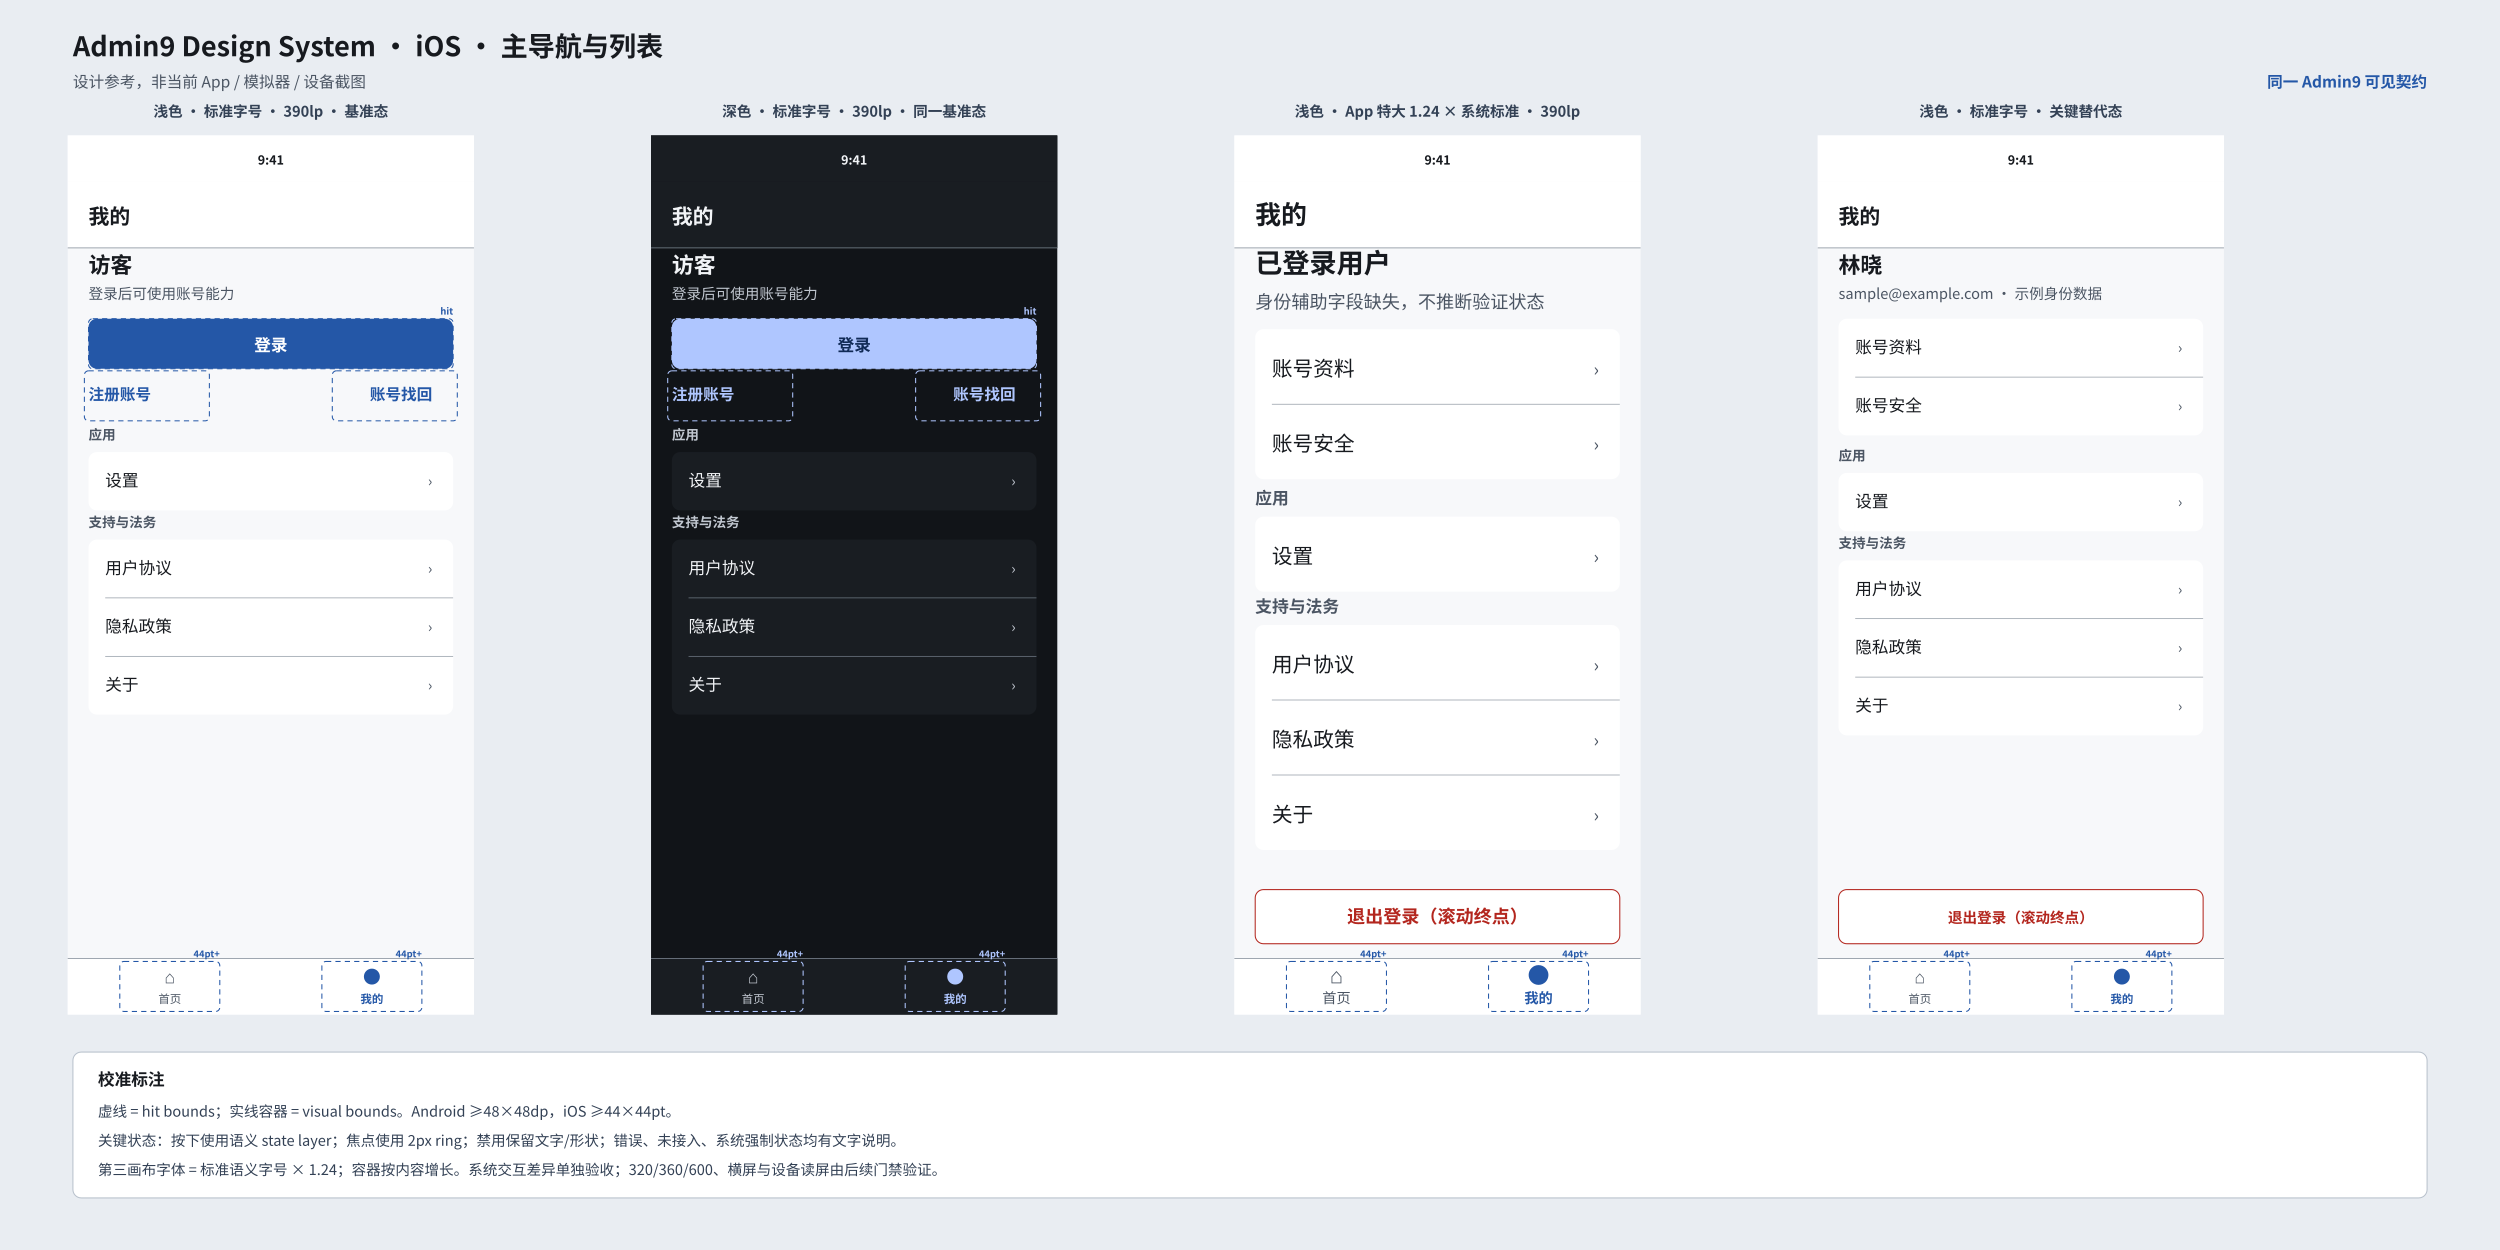
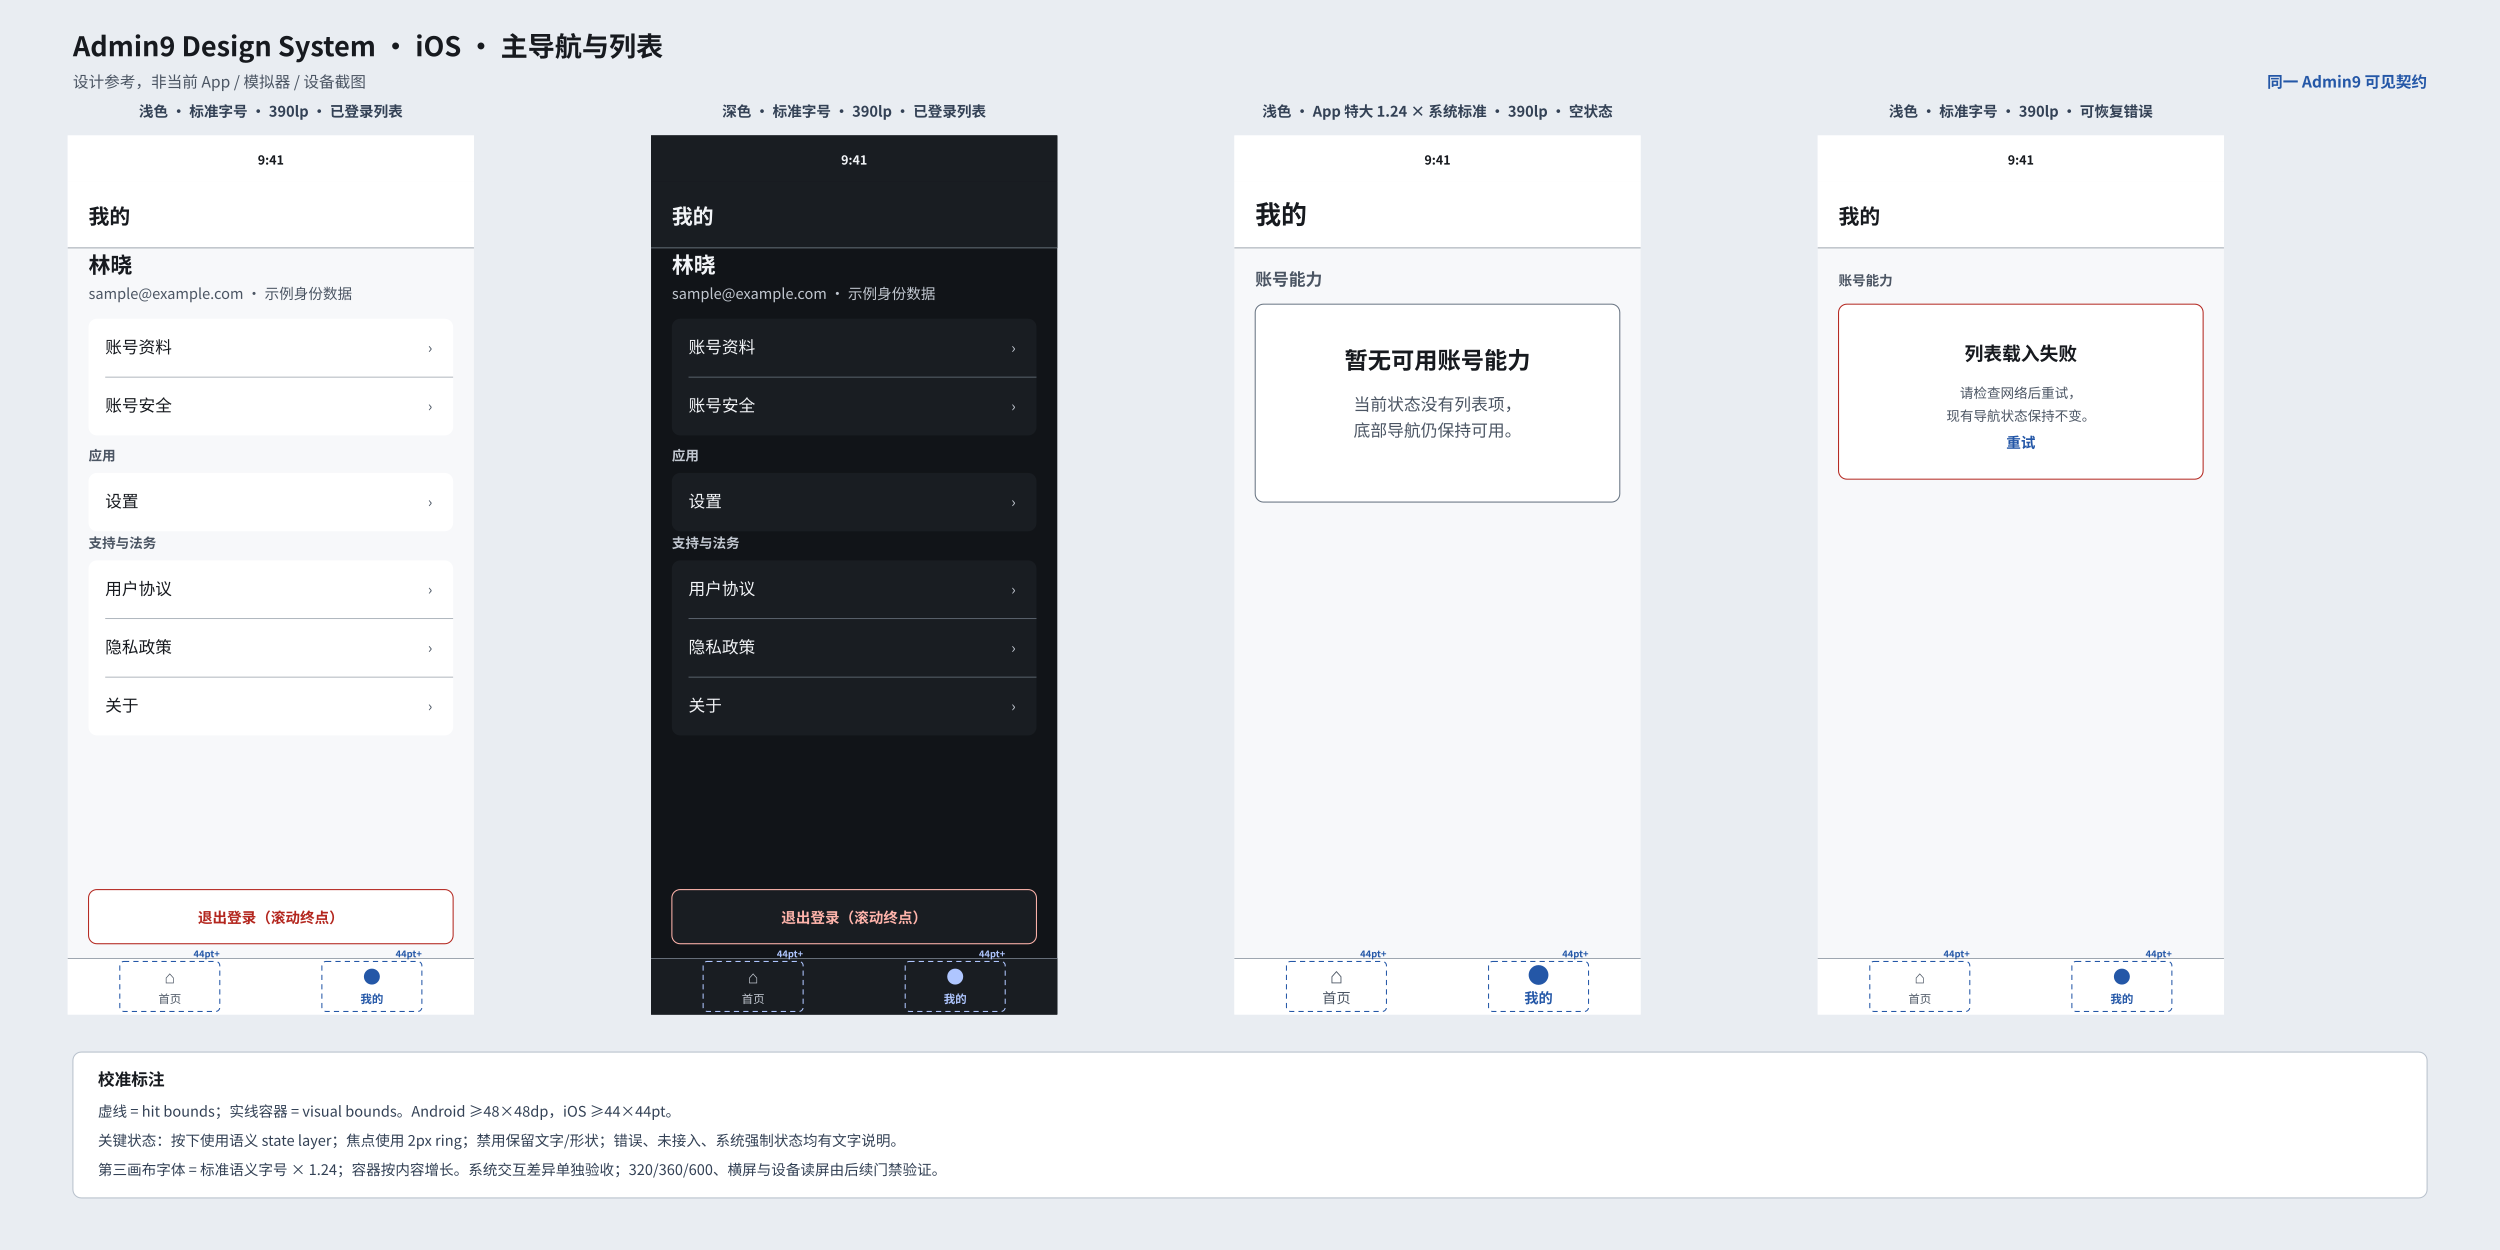
<svg xmlns="http://www.w3.org/2000/svg" width="2400" height="1200" viewBox="0 0 2400 1200">
  <rect x="0" y="0" width="2400" height="1200" rx="0" fill="#E9EDF2" stroke="none" />
  <text x="70" y="54" font-size="26" font-weight="750" fill="#171A1F" text-anchor="start" font-family="-apple-system,BlinkMacSystemFont,'Noto Sans CJK SC','PingFang SC',Arial,sans-serif">Admin9 Design System · iOS · 主导航与列表</text>
  <text x="70" y="84" font-size="15" font-weight="500" fill="#4B5563" text-anchor="start" font-family="-apple-system,BlinkMacSystemFont,'Noto Sans CJK SC','PingFang SC',Arial,sans-serif">设计参考，非当前 App / 模拟器 / 设备截图</text>
  <text x="2330" y="84" font-size="15" font-weight="650" fill="#2457A7" text-anchor="end" font-family="-apple-system,BlinkMacSystemFont,'Noto Sans CJK SC','PingFang SC',Arial,sans-serif">同一 Admin9 可见契约</text>
-   <text x="260" y="112" font-size="14" font-weight="650" fill="#334155" text-anchor="middle" font-family="-apple-system,BlinkMacSystemFont,'Noto Sans CJK SC','PingFang SC',Arial,sans-serif">浅色 · 标准字号 · 390lp · 基准态</text>
+   <text x="260" y="112" font-size="14" font-weight="650" fill="#334155" text-anchor="middle" font-family="-apple-system,BlinkMacSystemFont,'Noto Sans CJK SC','PingFang SC',Arial,sans-serif">浅色 · 标准字号 · 390lp · 已登录列表</text>
  <g transform="translate(65,130)">
-     <rect x="0" y="0" width="390" height="844" rx="0" fill="#F7F8FA" stroke="none" />
-     <rect x="0" y="0" width="390" height="44" rx="0" fill="#FFFFFF" stroke="none" />
-     <text x="195" y="28" font-size="12" font-weight="600" fill="#171A1F" text-anchor="middle" font-family="-apple-system,BlinkMacSystemFont,'Noto Sans CJK SC','PingFang SC',Arial,sans-serif">9:41</text>
-     <rect x="0" y="44" width="390" height="64" rx="0" fill="#FFFFFF" stroke="none" />
-     <text x="20" y="85" font-size="20" font-weight="700" fill="#171A1F" text-anchor="start" font-family="-apple-system,BlinkMacSystemFont,'Noto Sans CJK SC','PingFang SC',Arial,sans-serif">我的</text>
-     <line x1="0" y1="108" x2="390" y2="108" stroke="#687482" stroke-width="0.6" />
-     <text x="20" y="132" font-size="21" font-weight="700" fill="#171A1F" text-anchor="start" font-family="-apple-system,BlinkMacSystemFont,'Noto Sans CJK SC','PingFang SC',Arial,sans-serif">访客</text>
-     <text x="20" y="157" font-size="14" font-weight="400" fill="#4B5563" text-anchor="start" font-family="-apple-system,BlinkMacSystemFont,'Noto Sans CJK SC','PingFang SC',Arial,sans-serif">登录后可使用账号能力</text>
-     <rect x="20" y="176" width="350" height="48" rx="8" fill="#2457A7" stroke="none" />
-     <text x="195" y="207" font-size="16" font-weight="650" fill="#FFFFFF" text-anchor="middle" font-family="-apple-system,BlinkMacSystemFont,'Noto Sans CJK SC','PingFang SC',Arial,sans-serif">登录</text>
-     <rect x="20" y="176" width="350" height="48" rx="4" fill="none" stroke="#2457A7" stroke-dasharray="5 4" />
-     <text x="370" y="172" font-size="9" font-weight="600" fill="#2457A7" text-anchor="end" font-family="-apple-system,BlinkMacSystemFont,'Noto Sans CJK SC','PingFang SC',Arial,sans-serif">hit</text>
-     <text x="20" y="254" font-size="15" font-weight="600" fill="#2457A7" text-anchor="start" font-family="-apple-system,BlinkMacSystemFont,'Noto Sans CJK SC','PingFang SC',Arial,sans-serif">注册账号</text>
-     <text x="350" y="254" font-size="15" font-weight="600" fill="#2457A7" text-anchor="end" font-family="-apple-system,BlinkMacSystemFont,'Noto Sans CJK SC','PingFang SC',Arial,sans-serif">账号找回</text>
-     <rect x="16" y="226" width="120" height="48" rx="4" fill="none" stroke="#2457A7" stroke-dasharray="5 4" />
-     <rect x="254" y="226" width="120" height="48" rx="4" fill="none" stroke="#2457A7" stroke-dasharray="5 4" />
-     <text x="20" y="292" font-size="13" font-weight="650" fill="#4B5563" text-anchor="start" font-family="-apple-system,BlinkMacSystemFont,'Noto Sans CJK SC','PingFang SC',Arial,sans-serif">应用</text>
-     <rect x="20" y="304" width="350" height="56" rx="8" fill="#FFFFFF" stroke="none" />
-     <text x="36" y="337" font-size="16" font-weight="500" fill="#171A1F" text-anchor="start" font-family="-apple-system,BlinkMacSystemFont,'Noto Sans CJK SC','PingFang SC',Arial,sans-serif">设置</text>
-     <text x="350" y="337" font-size="14" font-weight="500" fill="#4B5563" text-anchor="end" font-family="-apple-system,BlinkMacSystemFont,'Noto Sans CJK SC','PingFang SC',Arial,sans-serif">›</text>
-     <text x="20" y="376" font-size="13" font-weight="650" fill="#4B5563" text-anchor="start" font-family="-apple-system,BlinkMacSystemFont,'Noto Sans CJK SC','PingFang SC',Arial,sans-serif">支持与法务</text>
-     <rect x="20" y="388" width="350" height="168" rx="8" fill="#FFFFFF" stroke="none" />
-     <text x="36" y="421" font-size="16" font-weight="500" fill="#171A1F" text-anchor="start" font-family="-apple-system,BlinkMacSystemFont,'Noto Sans CJK SC','PingFang SC',Arial,sans-serif">用户协议</text>
-     <text x="350" y="421" font-size="14" font-weight="500" fill="#4B5563" text-anchor="end" font-family="-apple-system,BlinkMacSystemFont,'Noto Sans CJK SC','PingFang SC',Arial,sans-serif">›</text>
-     <line x1="36" y1="444" x2="370" y2="444" stroke="#687482" stroke-width="0.5" />
-     <text x="36" y="477" font-size="16" font-weight="500" fill="#171A1F" text-anchor="start" font-family="-apple-system,BlinkMacSystemFont,'Noto Sans CJK SC','PingFang SC',Arial,sans-serif">隐私政策</text>
-     <text x="350" y="477" font-size="14" font-weight="500" fill="#4B5563" text-anchor="end" font-family="-apple-system,BlinkMacSystemFont,'Noto Sans CJK SC','PingFang SC',Arial,sans-serif">›</text>
-     <line x1="36" y1="500" x2="370" y2="500" stroke="#687482" stroke-width="0.5" />
-     <text x="36" y="533" font-size="16" font-weight="500" fill="#171A1F" text-anchor="start" font-family="-apple-system,BlinkMacSystemFont,'Noto Sans CJK SC','PingFang SC',Arial,sans-serif">关于</text>
-     <text x="350" y="533" font-size="14" font-weight="500" fill="#4B5563" text-anchor="end" font-family="-apple-system,BlinkMacSystemFont,'Noto Sans CJK SC','PingFang SC',Arial,sans-serif">›</text>
-     <rect x="0" y="790" width="390" height="54" rx="0" fill="#FFFFFF" stroke="none" />
-     <line x1="0" y1="790" x2="390" y2="790" stroke="#687482" stroke-width="0.6" />
-     <text x="98" y="814" font-size="17" font-weight="600" fill="#4B5563" text-anchor="middle" font-family="-apple-system,BlinkMacSystemFont,'Noto Sans CJK SC','PingFang SC',Arial,sans-serif">⌂</text>
-     <text x="98" y="833" font-size="11" font-weight="500" fill="#4B5563" text-anchor="middle" font-family="-apple-system,BlinkMacSystemFont,'Noto Sans CJK SC','PingFang SC',Arial,sans-serif">首页</text>
-     <text x="292" y="814" font-size="17" font-weight="600" fill="#2457A7" text-anchor="middle" font-family="-apple-system,BlinkMacSystemFont,'Noto Sans CJK SC','PingFang SC',Arial,sans-serif">●</text>
-     <text x="292" y="833" font-size="11" font-weight="650" fill="#2457A7" text-anchor="middle" font-family="-apple-system,BlinkMacSystemFont,'Noto Sans CJK SC','PingFang SC',Arial,sans-serif">我的</text>
-     <rect x="50" y="793" width="96" height="48" rx="4" fill="none" stroke="#2457A7" stroke-dasharray="5 4" />
-     <text x="146" y="789" font-size="9" font-weight="600" fill="#2457A7" text-anchor="end" font-family="-apple-system,BlinkMacSystemFont,'Noto Sans CJK SC','PingFang SC',Arial,sans-serif">44pt+</text>
-     <rect x="244" y="793" width="96" height="48" rx="4" fill="none" stroke="#2457A7" stroke-dasharray="5 4" />
-     <text x="340" y="789" font-size="9" font-weight="600" fill="#2457A7" text-anchor="end" font-family="-apple-system,BlinkMacSystemFont,'Noto Sans CJK SC','PingFang SC',Arial,sans-serif">44pt+</text>
-   </g>
-   <text x="820" y="112" font-size="14" font-weight="650" fill="#334155" text-anchor="middle" font-family="-apple-system,BlinkMacSystemFont,'Noto Sans CJK SC','PingFang SC',Arial,sans-serif">深色 · 标准字号 · 390lp · 同一基准态</text>
-   <g transform="translate(625,130)">
-     <rect x="0" y="0" width="390" height="844" rx="0" fill="#111418" stroke="none" />
-     <rect x="0" y="0" width="390" height="44" rx="0" fill="#191D22" stroke="none" />
-     <text x="195" y="28" font-size="12" font-weight="600" fill="#F2F4F7" text-anchor="middle" font-family="-apple-system,BlinkMacSystemFont,'Noto Sans CJK SC','PingFang SC',Arial,sans-serif">9:41</text>
-     <rect x="0" y="44" width="390" height="64" rx="0" fill="#191D22" stroke="none" />
-     <text x="20" y="85" font-size="20" font-weight="700" fill="#F2F4F7" text-anchor="start" font-family="-apple-system,BlinkMacSystemFont,'Noto Sans CJK SC','PingFang SC',Arial,sans-serif">我的</text>
-     <line x1="0" y1="108" x2="390" y2="108" stroke="#929EAC" stroke-width="0.6" />
-     <text x="20" y="132" font-size="21" font-weight="700" fill="#F2F4F7" text-anchor="start" font-family="-apple-system,BlinkMacSystemFont,'Noto Sans CJK SC','PingFang SC',Arial,sans-serif">访客</text>
-     <text x="20" y="157" font-size="14" font-weight="400" fill="#C1C7D0" text-anchor="start" font-family="-apple-system,BlinkMacSystemFont,'Noto Sans CJK SC','PingFang SC',Arial,sans-serif">登录后可使用账号能力</text>
-     <rect x="20" y="176" width="350" height="48" rx="8" fill="#AFC6FF" stroke="none" />
-     <text x="195" y="207" font-size="16" font-weight="650" fill="#102A56" text-anchor="middle" font-family="-apple-system,BlinkMacSystemFont,'Noto Sans CJK SC','PingFang SC',Arial,sans-serif">登录</text>
-     <rect x="20" y="176" width="350" height="48" rx="4" fill="none" stroke="#AFC6FF" stroke-dasharray="5 4" />
-     <text x="370" y="172" font-size="9" font-weight="600" fill="#AFC6FF" text-anchor="end" font-family="-apple-system,BlinkMacSystemFont,'Noto Sans CJK SC','PingFang SC',Arial,sans-serif">hit</text>
-     <text x="20" y="254" font-size="15" font-weight="600" fill="#AFC6FF" text-anchor="start" font-family="-apple-system,BlinkMacSystemFont,'Noto Sans CJK SC','PingFang SC',Arial,sans-serif">注册账号</text>
-     <text x="350" y="254" font-size="15" font-weight="600" fill="#AFC6FF" text-anchor="end" font-family="-apple-system,BlinkMacSystemFont,'Noto Sans CJK SC','PingFang SC',Arial,sans-serif">账号找回</text>
-     <rect x="16" y="226" width="120" height="48" rx="4" fill="none" stroke="#AFC6FF" stroke-dasharray="5 4" />
-     <rect x="254" y="226" width="120" height="48" rx="4" fill="none" stroke="#AFC6FF" stroke-dasharray="5 4" />
-     <text x="20" y="292" font-size="13" font-weight="650" fill="#C1C7D0" text-anchor="start" font-family="-apple-system,BlinkMacSystemFont,'Noto Sans CJK SC','PingFang SC',Arial,sans-serif">应用</text>
-     <rect x="20" y="304" width="350" height="56" rx="8" fill="#191D22" stroke="none" />
-     <text x="36" y="337" font-size="16" font-weight="500" fill="#F2F4F7" text-anchor="start" font-family="-apple-system,BlinkMacSystemFont,'Noto Sans CJK SC','PingFang SC',Arial,sans-serif">设置</text>
-     <text x="350" y="337" font-size="14" font-weight="500" fill="#C1C7D0" text-anchor="end" font-family="-apple-system,BlinkMacSystemFont,'Noto Sans CJK SC','PingFang SC',Arial,sans-serif">›</text>
-     <text x="20" y="376" font-size="13" font-weight="650" fill="#C1C7D0" text-anchor="start" font-family="-apple-system,BlinkMacSystemFont,'Noto Sans CJK SC','PingFang SC',Arial,sans-serif">支持与法务</text>
-     <rect x="20" y="388" width="350" height="168" rx="8" fill="#191D22" stroke="none" />
-     <text x="36" y="421" font-size="16" font-weight="500" fill="#F2F4F7" text-anchor="start" font-family="-apple-system,BlinkMacSystemFont,'Noto Sans CJK SC','PingFang SC',Arial,sans-serif">用户协议</text>
-     <text x="350" y="421" font-size="14" font-weight="500" fill="#C1C7D0" text-anchor="end" font-family="-apple-system,BlinkMacSystemFont,'Noto Sans CJK SC','PingFang SC',Arial,sans-serif">›</text>
-     <line x1="36" y1="444" x2="370" y2="444" stroke="#929EAC" stroke-width="0.5" />
-     <text x="36" y="477" font-size="16" font-weight="500" fill="#F2F4F7" text-anchor="start" font-family="-apple-system,BlinkMacSystemFont,'Noto Sans CJK SC','PingFang SC',Arial,sans-serif">隐私政策</text>
-     <text x="350" y="477" font-size="14" font-weight="500" fill="#C1C7D0" text-anchor="end" font-family="-apple-system,BlinkMacSystemFont,'Noto Sans CJK SC','PingFang SC',Arial,sans-serif">›</text>
-     <line x1="36" y1="500" x2="370" y2="500" stroke="#929EAC" stroke-width="0.5" />
-     <text x="36" y="533" font-size="16" font-weight="500" fill="#F2F4F7" text-anchor="start" font-family="-apple-system,BlinkMacSystemFont,'Noto Sans CJK SC','PingFang SC',Arial,sans-serif">关于</text>
-     <text x="350" y="533" font-size="14" font-weight="500" fill="#C1C7D0" text-anchor="end" font-family="-apple-system,BlinkMacSystemFont,'Noto Sans CJK SC','PingFang SC',Arial,sans-serif">›</text>
-     <rect x="0" y="790" width="390" height="54" rx="0" fill="#191D22" stroke="none" />
-     <line x1="0" y1="790" x2="390" y2="790" stroke="#929EAC" stroke-width="0.6" />
-     <text x="98" y="814" font-size="17" font-weight="600" fill="#C1C7D0" text-anchor="middle" font-family="-apple-system,BlinkMacSystemFont,'Noto Sans CJK SC','PingFang SC',Arial,sans-serif">⌂</text>
-     <text x="98" y="833" font-size="11" font-weight="500" fill="#C1C7D0" text-anchor="middle" font-family="-apple-system,BlinkMacSystemFont,'Noto Sans CJK SC','PingFang SC',Arial,sans-serif">首页</text>
-     <text x="292" y="814" font-size="17" font-weight="600" fill="#AFC6FF" text-anchor="middle" font-family="-apple-system,BlinkMacSystemFont,'Noto Sans CJK SC','PingFang SC',Arial,sans-serif">●</text>
-     <text x="292" y="833" font-size="11" font-weight="650" fill="#AFC6FF" text-anchor="middle" font-family="-apple-system,BlinkMacSystemFont,'Noto Sans CJK SC','PingFang SC',Arial,sans-serif">我的</text>
-     <rect x="50" y="793" width="96" height="48" rx="4" fill="none" stroke="#AFC6FF" stroke-dasharray="5 4" />
-     <text x="146" y="789" font-size="9" font-weight="600" fill="#AFC6FF" text-anchor="end" font-family="-apple-system,BlinkMacSystemFont,'Noto Sans CJK SC','PingFang SC',Arial,sans-serif">44pt+</text>
-     <rect x="244" y="793" width="96" height="48" rx="4" fill="none" stroke="#AFC6FF" stroke-dasharray="5 4" />
-     <text x="340" y="789" font-size="9" font-weight="600" fill="#AFC6FF" text-anchor="end" font-family="-apple-system,BlinkMacSystemFont,'Noto Sans CJK SC','PingFang SC',Arial,sans-serif">44pt+</text>
-   </g>
-   <text x="1380" y="112" font-size="14" font-weight="650" fill="#334155" text-anchor="middle" font-family="-apple-system,BlinkMacSystemFont,'Noto Sans CJK SC','PingFang SC',Arial,sans-serif">浅色 · App 特大 1.24 × 系统标准 · 390lp</text>
-   <g transform="translate(1185,130)">
-     <rect x="0" y="0" width="390" height="844" rx="0" fill="#F7F8FA" stroke="none" />
-     <rect x="0" y="0" width="390" height="44" rx="0" fill="#FFFFFF" stroke="none" />
-     <text x="195" y="28" font-size="12" font-weight="600" fill="#171A1F" text-anchor="middle" font-family="-apple-system,BlinkMacSystemFont,'Noto Sans CJK SC','PingFang SC',Arial,sans-serif">9:41</text>
-     <rect x="0" y="44" width="390" height="64" rx="0" fill="#FFFFFF" stroke="none" />
-     <text x="20" y="85" font-size="24.8" font-weight="700" fill="#171A1F" text-anchor="start" font-family="-apple-system,BlinkMacSystemFont,'Noto Sans CJK SC','PingFang SC',Arial,sans-serif">我的</text>
-     <line x1="0" y1="108" x2="390" y2="108" stroke="#687482" stroke-width="0.6" />
-     <text x="20" y="132" font-size="26.04" font-weight="700" fill="#171A1F" text-anchor="start" font-family="-apple-system,BlinkMacSystemFont,'Noto Sans CJK SC','PingFang SC',Arial,sans-serif">已登录用户</text>
-     <text x="20" y="166" font-size="17.36" font-weight="400" fill="#4B5563" text-anchor="start" font-family="-apple-system,BlinkMacSystemFont,'Noto Sans CJK SC','PingFang SC',Arial,sans-serif">身份辅助字段缺失，不推断验证状态</text>
-     <rect x="20" y="186" width="350" height="144" rx="8" fill="#FFFFFF" stroke="none" />
-     <text x="36" y="231" font-size="19.84" font-weight="500" fill="#171A1F" text-anchor="start" font-family="-apple-system,BlinkMacSystemFont,'Noto Sans CJK SC','PingFang SC',Arial,sans-serif">账号资料</text>
-     <text x="350" y="231" font-size="17.36" font-weight="500" fill="#4B5563" text-anchor="end" font-family="-apple-system,BlinkMacSystemFont,'Noto Sans CJK SC','PingFang SC',Arial,sans-serif">›</text>
-     <line x1="36" y1="258" x2="370" y2="258" stroke="#687482" stroke-width="0.5" />
-     <text x="36" y="303" font-size="19.84" font-weight="500" fill="#171A1F" text-anchor="start" font-family="-apple-system,BlinkMacSystemFont,'Noto Sans CJK SC','PingFang SC',Arial,sans-serif">账号安全</text>
-     <text x="350" y="303" font-size="17.36" font-weight="500" fill="#4B5563" text-anchor="end" font-family="-apple-system,BlinkMacSystemFont,'Noto Sans CJK SC','PingFang SC',Arial,sans-serif">›</text>
-     <text x="20" y="354" font-size="16.12" font-weight="650" fill="#4B5563" text-anchor="start" font-family="-apple-system,BlinkMacSystemFont,'Noto Sans CJK SC','PingFang SC',Arial,sans-serif">应用</text>
-     <rect x="20" y="366" width="350" height="72" rx="8" fill="#FFFFFF" stroke="none" />
-     <text x="36" y="411" font-size="19.84" font-weight="500" fill="#171A1F" text-anchor="start" font-family="-apple-system,BlinkMacSystemFont,'Noto Sans CJK SC','PingFang SC',Arial,sans-serif">设置</text>
-     <text x="350" y="411" font-size="17.36" font-weight="500" fill="#4B5563" text-anchor="end" font-family="-apple-system,BlinkMacSystemFont,'Noto Sans CJK SC','PingFang SC',Arial,sans-serif">›</text>
-     <text x="20" y="458" font-size="16.12" font-weight="650" fill="#4B5563" text-anchor="start" font-family="-apple-system,BlinkMacSystemFont,'Noto Sans CJK SC','PingFang SC',Arial,sans-serif">支持与法务</text>
-     <rect x="20" y="470" width="350" height="216" rx="8" fill="#FFFFFF" stroke="none" />
-     <text x="36" y="515" font-size="19.84" font-weight="500" fill="#171A1F" text-anchor="start" font-family="-apple-system,BlinkMacSystemFont,'Noto Sans CJK SC','PingFang SC',Arial,sans-serif">用户协议</text>
-     <text x="350" y="515" font-size="17.36" font-weight="500" fill="#4B5563" text-anchor="end" font-family="-apple-system,BlinkMacSystemFont,'Noto Sans CJK SC','PingFang SC',Arial,sans-serif">›</text>
-     <line x1="36" y1="542" x2="370" y2="542" stroke="#687482" stroke-width="0.5" />
-     <text x="36" y="587" font-size="19.84" font-weight="500" fill="#171A1F" text-anchor="start" font-family="-apple-system,BlinkMacSystemFont,'Noto Sans CJK SC','PingFang SC',Arial,sans-serif">隐私政策</text>
-     <text x="350" y="587" font-size="17.36" font-weight="500" fill="#4B5563" text-anchor="end" font-family="-apple-system,BlinkMacSystemFont,'Noto Sans CJK SC','PingFang SC',Arial,sans-serif">›</text>
-     <line x1="36" y1="614" x2="370" y2="614" stroke="#687482" stroke-width="0.5" />
-     <text x="36" y="659" font-size="19.84" font-weight="500" fill="#171A1F" text-anchor="start" font-family="-apple-system,BlinkMacSystemFont,'Noto Sans CJK SC','PingFang SC',Arial,sans-serif">关于</text>
-     <text x="350" y="659" font-size="17.36" font-weight="500" fill="#4B5563" text-anchor="end" font-family="-apple-system,BlinkMacSystemFont,'Noto Sans CJK SC','PingFang SC',Arial,sans-serif">›</text>
-     <rect x="20" y="724" width="350" height="52" rx="8" fill="#FFFFFF" stroke="#B3261E" />
-     <text x="195" y="756" font-size="17.36" font-weight="650" fill="#B3261E" text-anchor="middle" font-family="-apple-system,BlinkMacSystemFont,'Noto Sans CJK SC','PingFang SC',Arial,sans-serif">退出登录（滚动终点）</text>
-     <rect x="0" y="790" width="390" height="54" rx="0" fill="#FFFFFF" stroke="none" />
-     <line x1="0" y1="790" x2="390" y2="790" stroke="#687482" stroke-width="0.6" />
-     <text x="98" y="814" font-size="21.08" font-weight="600" fill="#4B5563" text-anchor="middle" font-family="-apple-system,BlinkMacSystemFont,'Noto Sans CJK SC','PingFang SC',Arial,sans-serif">⌂</text>
-     <text x="98" y="833" font-size="13.64" font-weight="500" fill="#4B5563" text-anchor="middle" font-family="-apple-system,BlinkMacSystemFont,'Noto Sans CJK SC','PingFang SC',Arial,sans-serif">首页</text>
-     <text x="292" y="814" font-size="21.08" font-weight="600" fill="#2457A7" text-anchor="middle" font-family="-apple-system,BlinkMacSystemFont,'Noto Sans CJK SC','PingFang SC',Arial,sans-serif">●</text>
-     <text x="292" y="833" font-size="13.64" font-weight="650" fill="#2457A7" text-anchor="middle" font-family="-apple-system,BlinkMacSystemFont,'Noto Sans CJK SC','PingFang SC',Arial,sans-serif">我的</text>
-     <rect x="50" y="793" width="96" height="48" rx="4" fill="none" stroke="#2457A7" stroke-dasharray="5 4" />
-     <text x="146" y="789" font-size="9" font-weight="600" fill="#2457A7" text-anchor="end" font-family="-apple-system,BlinkMacSystemFont,'Noto Sans CJK SC','PingFang SC',Arial,sans-serif">44pt+</text>
-     <rect x="244" y="793" width="96" height="48" rx="4" fill="none" stroke="#2457A7" stroke-dasharray="5 4" />
-     <text x="340" y="789" font-size="9" font-weight="600" fill="#2457A7" text-anchor="end" font-family="-apple-system,BlinkMacSystemFont,'Noto Sans CJK SC','PingFang SC',Arial,sans-serif">44pt+</text>
-   </g>
-   <text x="1940" y="112" font-size="14" font-weight="650" fill="#334155" text-anchor="middle" font-family="-apple-system,BlinkMacSystemFont,'Noto Sans CJK SC','PingFang SC',Arial,sans-serif">浅色 · 标准字号 · 关键替代态</text>
-   <g transform="translate(1745,130)">
    <rect x="0" y="0" width="390" height="844" rx="0" fill="#F7F8FA" stroke="none" />
    <rect x="0" y="0" width="390" height="44" rx="0" fill="#FFFFFF" stroke="none" />
    <text x="195" y="28" font-size="12" font-weight="600" fill="#171A1F" text-anchor="middle" font-family="-apple-system,BlinkMacSystemFont,'Noto Sans CJK SC','PingFang SC',Arial,sans-serif">9:41</text>
    <rect x="0" y="44" width="390" height="64" rx="0" fill="#FFFFFF" stroke="none" />
    <text x="20" y="85" font-size="20" font-weight="700" fill="#171A1F" text-anchor="start" font-family="-apple-system,BlinkMacSystemFont,'Noto Sans CJK SC','PingFang SC',Arial,sans-serif">我的</text>
    <line x1="0" y1="108" x2="390" y2="108" stroke="#687482" stroke-width="0.6" />
    <text x="20" y="132" font-size="21" font-weight="700" fill="#171A1F" text-anchor="start" font-family="-apple-system,BlinkMacSystemFont,'Noto Sans CJK SC','PingFang SC',Arial,sans-serif">林晓</text>
    <text x="20" y="157" font-size="14" font-weight="400" fill="#4B5563" text-anchor="start" font-family="-apple-system,BlinkMacSystemFont,'Noto Sans CJK SC','PingFang SC',Arial,sans-serif">sample@example.com · 示例身份数据</text>
    <rect x="20" y="176" width="350" height="112" rx="8" fill="#FFFFFF" stroke="none" />
    <text x="36" y="209" font-size="16" font-weight="500" fill="#171A1F" text-anchor="start" font-family="-apple-system,BlinkMacSystemFont,'Noto Sans CJK SC','PingFang SC',Arial,sans-serif">账号资料</text>
    <text x="350" y="209" font-size="14" font-weight="500" fill="#4B5563" text-anchor="end" font-family="-apple-system,BlinkMacSystemFont,'Noto Sans CJK SC','PingFang SC',Arial,sans-serif">›</text>
    <line x1="36" y1="232" x2="370" y2="232" stroke="#687482" stroke-width="0.5" />
    <text x="36" y="265" font-size="16" font-weight="500" fill="#171A1F" text-anchor="start" font-family="-apple-system,BlinkMacSystemFont,'Noto Sans CJK SC','PingFang SC',Arial,sans-serif">账号安全</text>
    <text x="350" y="265" font-size="14" font-weight="500" fill="#4B5563" text-anchor="end" font-family="-apple-system,BlinkMacSystemFont,'Noto Sans CJK SC','PingFang SC',Arial,sans-serif">›</text>
    <text x="20" y="312" font-size="13" font-weight="650" fill="#4B5563" text-anchor="start" font-family="-apple-system,BlinkMacSystemFont,'Noto Sans CJK SC','PingFang SC',Arial,sans-serif">应用</text>
    <rect x="20" y="324" width="350" height="56" rx="8" fill="#FFFFFF" stroke="none" />
    <text x="36" y="357" font-size="16" font-weight="500" fill="#171A1F" text-anchor="start" font-family="-apple-system,BlinkMacSystemFont,'Noto Sans CJK SC','PingFang SC',Arial,sans-serif">设置</text>
    <text x="350" y="357" font-size="14" font-weight="500" fill="#4B5563" text-anchor="end" font-family="-apple-system,BlinkMacSystemFont,'Noto Sans CJK SC','PingFang SC',Arial,sans-serif">›</text>
    <text x="20" y="396" font-size="13" font-weight="650" fill="#4B5563" text-anchor="start" font-family="-apple-system,BlinkMacSystemFont,'Noto Sans CJK SC','PingFang SC',Arial,sans-serif">支持与法务</text>
    <rect x="20" y="408" width="350" height="168" rx="8" fill="#FFFFFF" stroke="none" />
    <text x="36" y="441" font-size="16" font-weight="500" fill="#171A1F" text-anchor="start" font-family="-apple-system,BlinkMacSystemFont,'Noto Sans CJK SC','PingFang SC',Arial,sans-serif">用户协议</text>
    <text x="350" y="441" font-size="14" font-weight="500" fill="#4B5563" text-anchor="end" font-family="-apple-system,BlinkMacSystemFont,'Noto Sans CJK SC','PingFang SC',Arial,sans-serif">›</text>
    <line x1="36" y1="464" x2="370" y2="464" stroke="#687482" stroke-width="0.5" />
    <text x="36" y="497" font-size="16" font-weight="500" fill="#171A1F" text-anchor="start" font-family="-apple-system,BlinkMacSystemFont,'Noto Sans CJK SC','PingFang SC',Arial,sans-serif">隐私政策</text>
    <text x="350" y="497" font-size="14" font-weight="500" fill="#4B5563" text-anchor="end" font-family="-apple-system,BlinkMacSystemFont,'Noto Sans CJK SC','PingFang SC',Arial,sans-serif">›</text>
    <line x1="36" y1="520" x2="370" y2="520" stroke="#687482" stroke-width="0.5" />
    <text x="36" y="553" font-size="16" font-weight="500" fill="#171A1F" text-anchor="start" font-family="-apple-system,BlinkMacSystemFont,'Noto Sans CJK SC','PingFang SC',Arial,sans-serif">关于</text>
    <text x="350" y="553" font-size="14" font-weight="500" fill="#4B5563" text-anchor="end" font-family="-apple-system,BlinkMacSystemFont,'Noto Sans CJK SC','PingFang SC',Arial,sans-serif">›</text>
    <rect x="20" y="724" width="350" height="52" rx="8" fill="#FFFFFF" stroke="#B3261E" />
    <text x="195" y="756" font-size="14" font-weight="650" fill="#B3261E" text-anchor="middle" font-family="-apple-system,BlinkMacSystemFont,'Noto Sans CJK SC','PingFang SC',Arial,sans-serif">退出登录（滚动终点）</text>
    <rect x="0" y="790" width="390" height="54" rx="0" fill="#FFFFFF" stroke="none" />
    <line x1="0" y1="790" x2="390" y2="790" stroke="#687482" stroke-width="0.6" />
    <text x="98" y="814" font-size="17" font-weight="600" fill="#4B5563" text-anchor="middle" font-family="-apple-system,BlinkMacSystemFont,'Noto Sans CJK SC','PingFang SC',Arial,sans-serif">⌂</text>
    <text x="98" y="833" font-size="11" font-weight="500" fill="#4B5563" text-anchor="middle" font-family="-apple-system,BlinkMacSystemFont,'Noto Sans CJK SC','PingFang SC',Arial,sans-serif">首页</text>
    <text x="292" y="814" font-size="17" font-weight="600" fill="#2457A7" text-anchor="middle" font-family="-apple-system,BlinkMacSystemFont,'Noto Sans CJK SC','PingFang SC',Arial,sans-serif">●</text>
    <text x="292" y="833" font-size="11" font-weight="650" fill="#2457A7" text-anchor="middle" font-family="-apple-system,BlinkMacSystemFont,'Noto Sans CJK SC','PingFang SC',Arial,sans-serif">我的</text>
    <rect x="50" y="793" width="96" height="48" rx="4" fill="none" stroke="#2457A7" stroke-dasharray="5 4" />
    <text x="146" y="789" font-size="9" font-weight="600" fill="#2457A7" text-anchor="end" font-family="-apple-system,BlinkMacSystemFont,'Noto Sans CJK SC','PingFang SC',Arial,sans-serif">44pt+</text>
    <rect x="244" y="793" width="96" height="48" rx="4" fill="none" stroke="#2457A7" stroke-dasharray="5 4" />
    <text x="340" y="789" font-size="9" font-weight="600" fill="#2457A7" text-anchor="end" font-family="-apple-system,BlinkMacSystemFont,'Noto Sans CJK SC','PingFang SC',Arial,sans-serif">44pt+</text>
  </g>
+   <text x="820" y="112" font-size="14" font-weight="650" fill="#334155" text-anchor="middle" font-family="-apple-system,BlinkMacSystemFont,'Noto Sans CJK SC','PingFang SC',Arial,sans-serif">深色 · 标准字号 · 390lp · 已登录列表</text>
+   <g transform="translate(625,130)">
+     <rect x="0" y="0" width="390" height="844" rx="0" fill="#111418" stroke="none" />
+     <rect x="0" y="0" width="390" height="44" rx="0" fill="#191D22" stroke="none" />
+     <text x="195" y="28" font-size="12" font-weight="600" fill="#F2F4F7" text-anchor="middle" font-family="-apple-system,BlinkMacSystemFont,'Noto Sans CJK SC','PingFang SC',Arial,sans-serif">9:41</text>
+     <rect x="0" y="44" width="390" height="64" rx="0" fill="#191D22" stroke="none" />
+     <text x="20" y="85" font-size="20" font-weight="700" fill="#F2F4F7" text-anchor="start" font-family="-apple-system,BlinkMacSystemFont,'Noto Sans CJK SC','PingFang SC',Arial,sans-serif">我的</text>
+     <line x1="0" y1="108" x2="390" y2="108" stroke="#929EAC" stroke-width="0.6" />
+     <text x="20" y="132" font-size="21" font-weight="700" fill="#F2F4F7" text-anchor="start" font-family="-apple-system,BlinkMacSystemFont,'Noto Sans CJK SC','PingFang SC',Arial,sans-serif">林晓</text>
+     <text x="20" y="157" font-size="14" font-weight="400" fill="#C1C7D0" text-anchor="start" font-family="-apple-system,BlinkMacSystemFont,'Noto Sans CJK SC','PingFang SC',Arial,sans-serif">sample@example.com · 示例身份数据</text>
+     <rect x="20" y="176" width="350" height="112" rx="8" fill="#191D22" stroke="none" />
+     <text x="36" y="209" font-size="16" font-weight="500" fill="#F2F4F7" text-anchor="start" font-family="-apple-system,BlinkMacSystemFont,'Noto Sans CJK SC','PingFang SC',Arial,sans-serif">账号资料</text>
+     <text x="350" y="209" font-size="14" font-weight="500" fill="#C1C7D0" text-anchor="end" font-family="-apple-system,BlinkMacSystemFont,'Noto Sans CJK SC','PingFang SC',Arial,sans-serif">›</text>
+     <line x1="36" y1="232" x2="370" y2="232" stroke="#929EAC" stroke-width="0.5" />
+     <text x="36" y="265" font-size="16" font-weight="500" fill="#F2F4F7" text-anchor="start" font-family="-apple-system,BlinkMacSystemFont,'Noto Sans CJK SC','PingFang SC',Arial,sans-serif">账号安全</text>
+     <text x="350" y="265" font-size="14" font-weight="500" fill="#C1C7D0" text-anchor="end" font-family="-apple-system,BlinkMacSystemFont,'Noto Sans CJK SC','PingFang SC',Arial,sans-serif">›</text>
+     <text x="20" y="312" font-size="13" font-weight="650" fill="#C1C7D0" text-anchor="start" font-family="-apple-system,BlinkMacSystemFont,'Noto Sans CJK SC','PingFang SC',Arial,sans-serif">应用</text>
+     <rect x="20" y="324" width="350" height="56" rx="8" fill="#191D22" stroke="none" />
+     <text x="36" y="357" font-size="16" font-weight="500" fill="#F2F4F7" text-anchor="start" font-family="-apple-system,BlinkMacSystemFont,'Noto Sans CJK SC','PingFang SC',Arial,sans-serif">设置</text>
+     <text x="350" y="357" font-size="14" font-weight="500" fill="#C1C7D0" text-anchor="end" font-family="-apple-system,BlinkMacSystemFont,'Noto Sans CJK SC','PingFang SC',Arial,sans-serif">›</text>
+     <text x="20" y="396" font-size="13" font-weight="650" fill="#C1C7D0" text-anchor="start" font-family="-apple-system,BlinkMacSystemFont,'Noto Sans CJK SC','PingFang SC',Arial,sans-serif">支持与法务</text>
+     <rect x="20" y="408" width="350" height="168" rx="8" fill="#191D22" stroke="none" />
+     <text x="36" y="441" font-size="16" font-weight="500" fill="#F2F4F7" text-anchor="start" font-family="-apple-system,BlinkMacSystemFont,'Noto Sans CJK SC','PingFang SC',Arial,sans-serif">用户协议</text>
+     <text x="350" y="441" font-size="14" font-weight="500" fill="#C1C7D0" text-anchor="end" font-family="-apple-system,BlinkMacSystemFont,'Noto Sans CJK SC','PingFang SC',Arial,sans-serif">›</text>
+     <line x1="36" y1="464" x2="370" y2="464" stroke="#929EAC" stroke-width="0.5" />
+     <text x="36" y="497" font-size="16" font-weight="500" fill="#F2F4F7" text-anchor="start" font-family="-apple-system,BlinkMacSystemFont,'Noto Sans CJK SC','PingFang SC',Arial,sans-serif">隐私政策</text>
+     <text x="350" y="497" font-size="14" font-weight="500" fill="#C1C7D0" text-anchor="end" font-family="-apple-system,BlinkMacSystemFont,'Noto Sans CJK SC','PingFang SC',Arial,sans-serif">›</text>
+     <line x1="36" y1="520" x2="370" y2="520" stroke="#929EAC" stroke-width="0.5" />
+     <text x="36" y="553" font-size="16" font-weight="500" fill="#F2F4F7" text-anchor="start" font-family="-apple-system,BlinkMacSystemFont,'Noto Sans CJK SC','PingFang SC',Arial,sans-serif">关于</text>
+     <text x="350" y="553" font-size="14" font-weight="500" fill="#C1C7D0" text-anchor="end" font-family="-apple-system,BlinkMacSystemFont,'Noto Sans CJK SC','PingFang SC',Arial,sans-serif">›</text>
+     <rect x="20" y="724" width="350" height="52" rx="8" fill="#191D22" stroke="#FFB4AB" />
+     <text x="195" y="756" font-size="14" font-weight="650" fill="#FFB4AB" text-anchor="middle" font-family="-apple-system,BlinkMacSystemFont,'Noto Sans CJK SC','PingFang SC',Arial,sans-serif">退出登录（滚动终点）</text>
+     <rect x="0" y="790" width="390" height="54" rx="0" fill="#191D22" stroke="none" />
+     <line x1="0" y1="790" x2="390" y2="790" stroke="#929EAC" stroke-width="0.6" />
+     <text x="98" y="814" font-size="17" font-weight="600" fill="#C1C7D0" text-anchor="middle" font-family="-apple-system,BlinkMacSystemFont,'Noto Sans CJK SC','PingFang SC',Arial,sans-serif">⌂</text>
+     <text x="98" y="833" font-size="11" font-weight="500" fill="#C1C7D0" text-anchor="middle" font-family="-apple-system,BlinkMacSystemFont,'Noto Sans CJK SC','PingFang SC',Arial,sans-serif">首页</text>
+     <text x="292" y="814" font-size="17" font-weight="600" fill="#AFC6FF" text-anchor="middle" font-family="-apple-system,BlinkMacSystemFont,'Noto Sans CJK SC','PingFang SC',Arial,sans-serif">●</text>
+     <text x="292" y="833" font-size="11" font-weight="650" fill="#AFC6FF" text-anchor="middle" font-family="-apple-system,BlinkMacSystemFont,'Noto Sans CJK SC','PingFang SC',Arial,sans-serif">我的</text>
+     <rect x="50" y="793" width="96" height="48" rx="4" fill="none" stroke="#AFC6FF" stroke-dasharray="5 4" />
+     <text x="146" y="789" font-size="9" font-weight="600" fill="#AFC6FF" text-anchor="end" font-family="-apple-system,BlinkMacSystemFont,'Noto Sans CJK SC','PingFang SC',Arial,sans-serif">44pt+</text>
+     <rect x="244" y="793" width="96" height="48" rx="4" fill="none" stroke="#AFC6FF" stroke-dasharray="5 4" />
+     <text x="340" y="789" font-size="9" font-weight="600" fill="#AFC6FF" text-anchor="end" font-family="-apple-system,BlinkMacSystemFont,'Noto Sans CJK SC','PingFang SC',Arial,sans-serif">44pt+</text>
+   </g>
+   <text x="1380" y="112" font-size="14" font-weight="650" fill="#334155" text-anchor="middle" font-family="-apple-system,BlinkMacSystemFont,'Noto Sans CJK SC','PingFang SC',Arial,sans-serif">浅色 · App 特大 1.24 × 系统标准 · 390lp · 空状态</text>
+   <g transform="translate(1185,130)">
+     <rect x="0" y="0" width="390" height="844" rx="0" fill="#F7F8FA" stroke="none" />
+     <rect x="0" y="0" width="390" height="44" rx="0" fill="#FFFFFF" stroke="none" />
+     <text x="195" y="28" font-size="12" font-weight="600" fill="#171A1F" text-anchor="middle" font-family="-apple-system,BlinkMacSystemFont,'Noto Sans CJK SC','PingFang SC',Arial,sans-serif">9:41</text>
+     <rect x="0" y="44" width="390" height="64" rx="0" fill="#FFFFFF" stroke="none" />
+     <text x="20" y="85" font-size="24.8" font-weight="700" fill="#171A1F" text-anchor="start" font-family="-apple-system,BlinkMacSystemFont,'Noto Sans CJK SC','PingFang SC',Arial,sans-serif">我的</text>
+     <line x1="0" y1="108" x2="390" y2="108" stroke="#687482" stroke-width="0.6" />
+     <text x="20" y="144" font-size="16.12" font-weight="650" fill="#4B5563" text-anchor="start" font-family="-apple-system,BlinkMacSystemFont,'Noto Sans CJK SC','PingFang SC',Arial,sans-serif">账号能力</text>
+     <rect x="20" y="162" width="350" height="190" rx="8" fill="#FFFFFF" stroke="#687482" />
+     <text x="195" y="224" font-size="22.32" font-weight="700" fill="#171A1F" text-anchor="middle" font-family="-apple-system,BlinkMacSystemFont,'Noto Sans CJK SC','PingFang SC',Arial,sans-serif">暂无可用账号能力</text>
+     <text x="195" y="264" font-size="16.12" font-weight="400" fill="#4B5563" text-anchor="middle" font-family="-apple-system,BlinkMacSystemFont,'Noto Sans CJK SC','PingFang SC',Arial,sans-serif">当前状态没有列表项，</text>
+     <text x="195" y="289" font-size="16.12" font-weight="400" fill="#4B5563" text-anchor="middle" font-family="-apple-system,BlinkMacSystemFont,'Noto Sans CJK SC','PingFang SC',Arial,sans-serif">底部导航仍保持可用。</text>
+     <rect x="0" y="790" width="390" height="54" rx="0" fill="#FFFFFF" stroke="none" />
+     <line x1="0" y1="790" x2="390" y2="790" stroke="#687482" stroke-width="0.6" />
+     <text x="98" y="814" font-size="21.08" font-weight="600" fill="#4B5563" text-anchor="middle" font-family="-apple-system,BlinkMacSystemFont,'Noto Sans CJK SC','PingFang SC',Arial,sans-serif">⌂</text>
+     <text x="98" y="833" font-size="13.64" font-weight="500" fill="#4B5563" text-anchor="middle" font-family="-apple-system,BlinkMacSystemFont,'Noto Sans CJK SC','PingFang SC',Arial,sans-serif">首页</text>
+     <text x="292" y="814" font-size="21.08" font-weight="600" fill="#2457A7" text-anchor="middle" font-family="-apple-system,BlinkMacSystemFont,'Noto Sans CJK SC','PingFang SC',Arial,sans-serif">●</text>
+     <text x="292" y="833" font-size="13.64" font-weight="650" fill="#2457A7" text-anchor="middle" font-family="-apple-system,BlinkMacSystemFont,'Noto Sans CJK SC','PingFang SC',Arial,sans-serif">我的</text>
+     <rect x="50" y="793" width="96" height="48" rx="4" fill="none" stroke="#2457A7" stroke-dasharray="5 4" />
+     <text x="146" y="789" font-size="9" font-weight="600" fill="#2457A7" text-anchor="end" font-family="-apple-system,BlinkMacSystemFont,'Noto Sans CJK SC','PingFang SC',Arial,sans-serif">44pt+</text>
+     <rect x="244" y="793" width="96" height="48" rx="4" fill="none" stroke="#2457A7" stroke-dasharray="5 4" />
+     <text x="340" y="789" font-size="9" font-weight="600" fill="#2457A7" text-anchor="end" font-family="-apple-system,BlinkMacSystemFont,'Noto Sans CJK SC','PingFang SC',Arial,sans-serif">44pt+</text>
+   </g>
+   <text x="1940" y="112" font-size="14" font-weight="650" fill="#334155" text-anchor="middle" font-family="-apple-system,BlinkMacSystemFont,'Noto Sans CJK SC','PingFang SC',Arial,sans-serif">浅色 · 标准字号 · 390lp · 可恢复错误</text>
+   <g transform="translate(1745,130)">
+     <rect x="0" y="0" width="390" height="844" rx="0" fill="#F7F8FA" stroke="none" />
+     <rect x="0" y="0" width="390" height="44" rx="0" fill="#FFFFFF" stroke="none" />
+     <text x="195" y="28" font-size="12" font-weight="600" fill="#171A1F" text-anchor="middle" font-family="-apple-system,BlinkMacSystemFont,'Noto Sans CJK SC','PingFang SC',Arial,sans-serif">9:41</text>
+     <rect x="0" y="44" width="390" height="64" rx="0" fill="#FFFFFF" stroke="none" />
+     <text x="20" y="85" font-size="20" font-weight="700" fill="#171A1F" text-anchor="start" font-family="-apple-system,BlinkMacSystemFont,'Noto Sans CJK SC','PingFang SC',Arial,sans-serif">我的</text>
+     <line x1="0" y1="108" x2="390" y2="108" stroke="#687482" stroke-width="0.6" />
+     <text x="20" y="144" font-size="13" font-weight="650" fill="#4B5563" text-anchor="start" font-family="-apple-system,BlinkMacSystemFont,'Noto Sans CJK SC','PingFang SC',Arial,sans-serif">账号能力</text>
+     <rect x="20" y="162" width="350" height="168" rx="8" fill="#FFFFFF" stroke="#B3261E" />
+     <text x="195" y="216" font-size="18" font-weight="700" fill="#171A1F" text-anchor="middle" font-family="-apple-system,BlinkMacSystemFont,'Noto Sans CJK SC','PingFang SC',Arial,sans-serif">列表载入失败</text>
+     <text x="195" y="252" font-size="13" font-weight="400" fill="#4B5563" text-anchor="middle" font-family="-apple-system,BlinkMacSystemFont,'Noto Sans CJK SC','PingFang SC',Arial,sans-serif">请检查网络后重试，</text>
+     <text x="195" y="274" font-size="13" font-weight="400" fill="#4B5563" text-anchor="middle" font-family="-apple-system,BlinkMacSystemFont,'Noto Sans CJK SC','PingFang SC',Arial,sans-serif">现有导航状态保持不变。</text>
+     <text x="195" y="300" font-size="14" font-weight="650" fill="#2457A7" text-anchor="middle" font-family="-apple-system,BlinkMacSystemFont,'Noto Sans CJK SC','PingFang SC',Arial,sans-serif">重试</text>
+     <rect x="0" y="790" width="390" height="54" rx="0" fill="#FFFFFF" stroke="none" />
+     <line x1="0" y1="790" x2="390" y2="790" stroke="#687482" stroke-width="0.6" />
+     <text x="98" y="814" font-size="17" font-weight="600" fill="#4B5563" text-anchor="middle" font-family="-apple-system,BlinkMacSystemFont,'Noto Sans CJK SC','PingFang SC',Arial,sans-serif">⌂</text>
+     <text x="98" y="833" font-size="11" font-weight="500" fill="#4B5563" text-anchor="middle" font-family="-apple-system,BlinkMacSystemFont,'Noto Sans CJK SC','PingFang SC',Arial,sans-serif">首页</text>
+     <text x="292" y="814" font-size="17" font-weight="600" fill="#2457A7" text-anchor="middle" font-family="-apple-system,BlinkMacSystemFont,'Noto Sans CJK SC','PingFang SC',Arial,sans-serif">●</text>
+     <text x="292" y="833" font-size="11" font-weight="650" fill="#2457A7" text-anchor="middle" font-family="-apple-system,BlinkMacSystemFont,'Noto Sans CJK SC','PingFang SC',Arial,sans-serif">我的</text>
+     <rect x="50" y="793" width="96" height="48" rx="4" fill="none" stroke="#2457A7" stroke-dasharray="5 4" />
+     <text x="146" y="789" font-size="9" font-weight="600" fill="#2457A7" text-anchor="end" font-family="-apple-system,BlinkMacSystemFont,'Noto Sans CJK SC','PingFang SC',Arial,sans-serif">44pt+</text>
+     <rect x="244" y="793" width="96" height="48" rx="4" fill="none" stroke="#2457A7" stroke-dasharray="5 4" />
+     <text x="340" y="789" font-size="9" font-weight="600" fill="#2457A7" text-anchor="end" font-family="-apple-system,BlinkMacSystemFont,'Noto Sans CJK SC','PingFang SC',Arial,sans-serif">44pt+</text>
+   </g>
  <rect x="70" y="1010" width="2260" height="140" rx="8" fill="#FFFFFF" stroke="#B8C1CC" />
  <text x="94" y="1042" font-size="16" font-weight="700" fill="#171A1F" text-anchor="start" font-family="-apple-system,BlinkMacSystemFont,'Noto Sans CJK SC','PingFang SC',Arial,sans-serif">校准标注</text>
  <text x="94" y="1072" font-size="14" font-weight="400" fill="#334155" text-anchor="start" font-family="-apple-system,BlinkMacSystemFont,'Noto Sans CJK SC','PingFang SC',Arial,sans-serif">虚线 = hit bounds；实线容器 = visual bounds。Android ≥48×48dp，iOS ≥44×44pt。</text>
  <text x="94" y="1100" font-size="14" font-weight="400" fill="#334155" text-anchor="start" font-family="-apple-system,BlinkMacSystemFont,'Noto Sans CJK SC','PingFang SC',Arial,sans-serif">关键状态：按下使用语义 state layer；焦点使用 2px ring；禁用保留文字/形状；错误、未接入、系统强制状态均有文字说明。</text>
  <text x="94" y="1128" font-size="14" font-weight="400" fill="#334155" text-anchor="start" font-family="-apple-system,BlinkMacSystemFont,'Noto Sans CJK SC','PingFang SC',Arial,sans-serif">第三画布字体 = 标准语义字号 × 1.24；容器按内容增长。系统交互差异单独验收；320/360/600、横屏与设备读屏由后续门禁验证。</text>
</svg>
